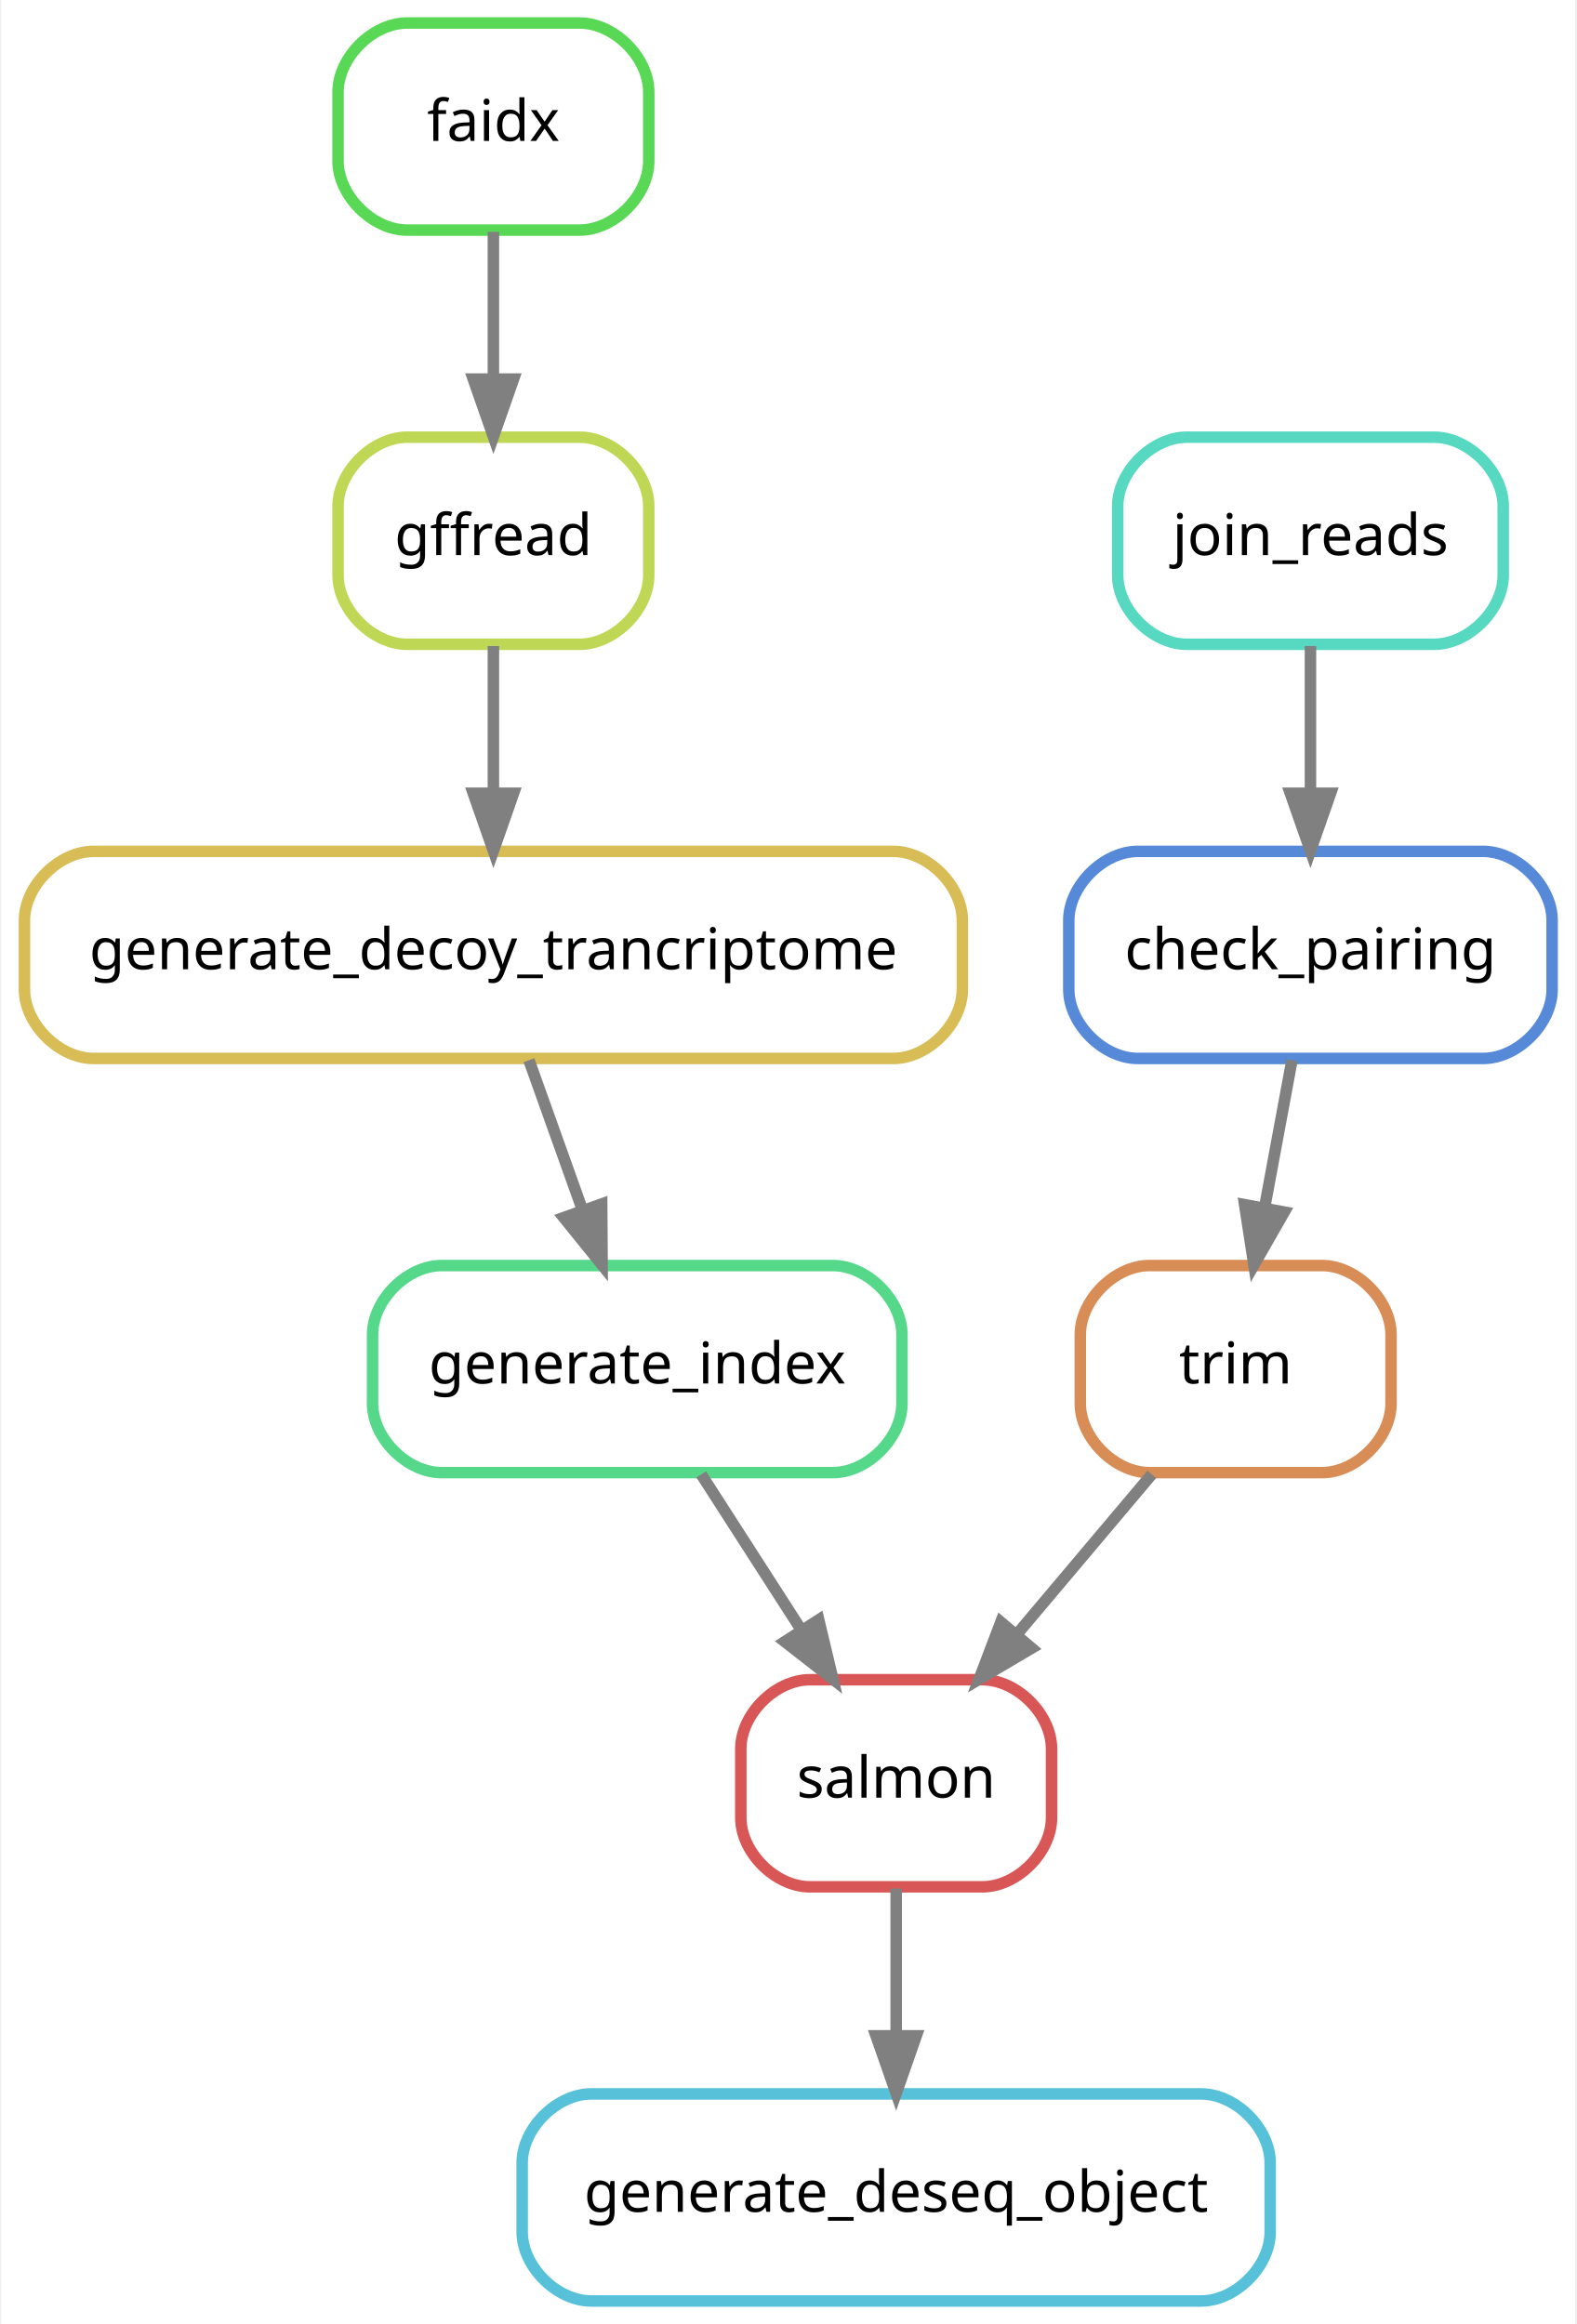
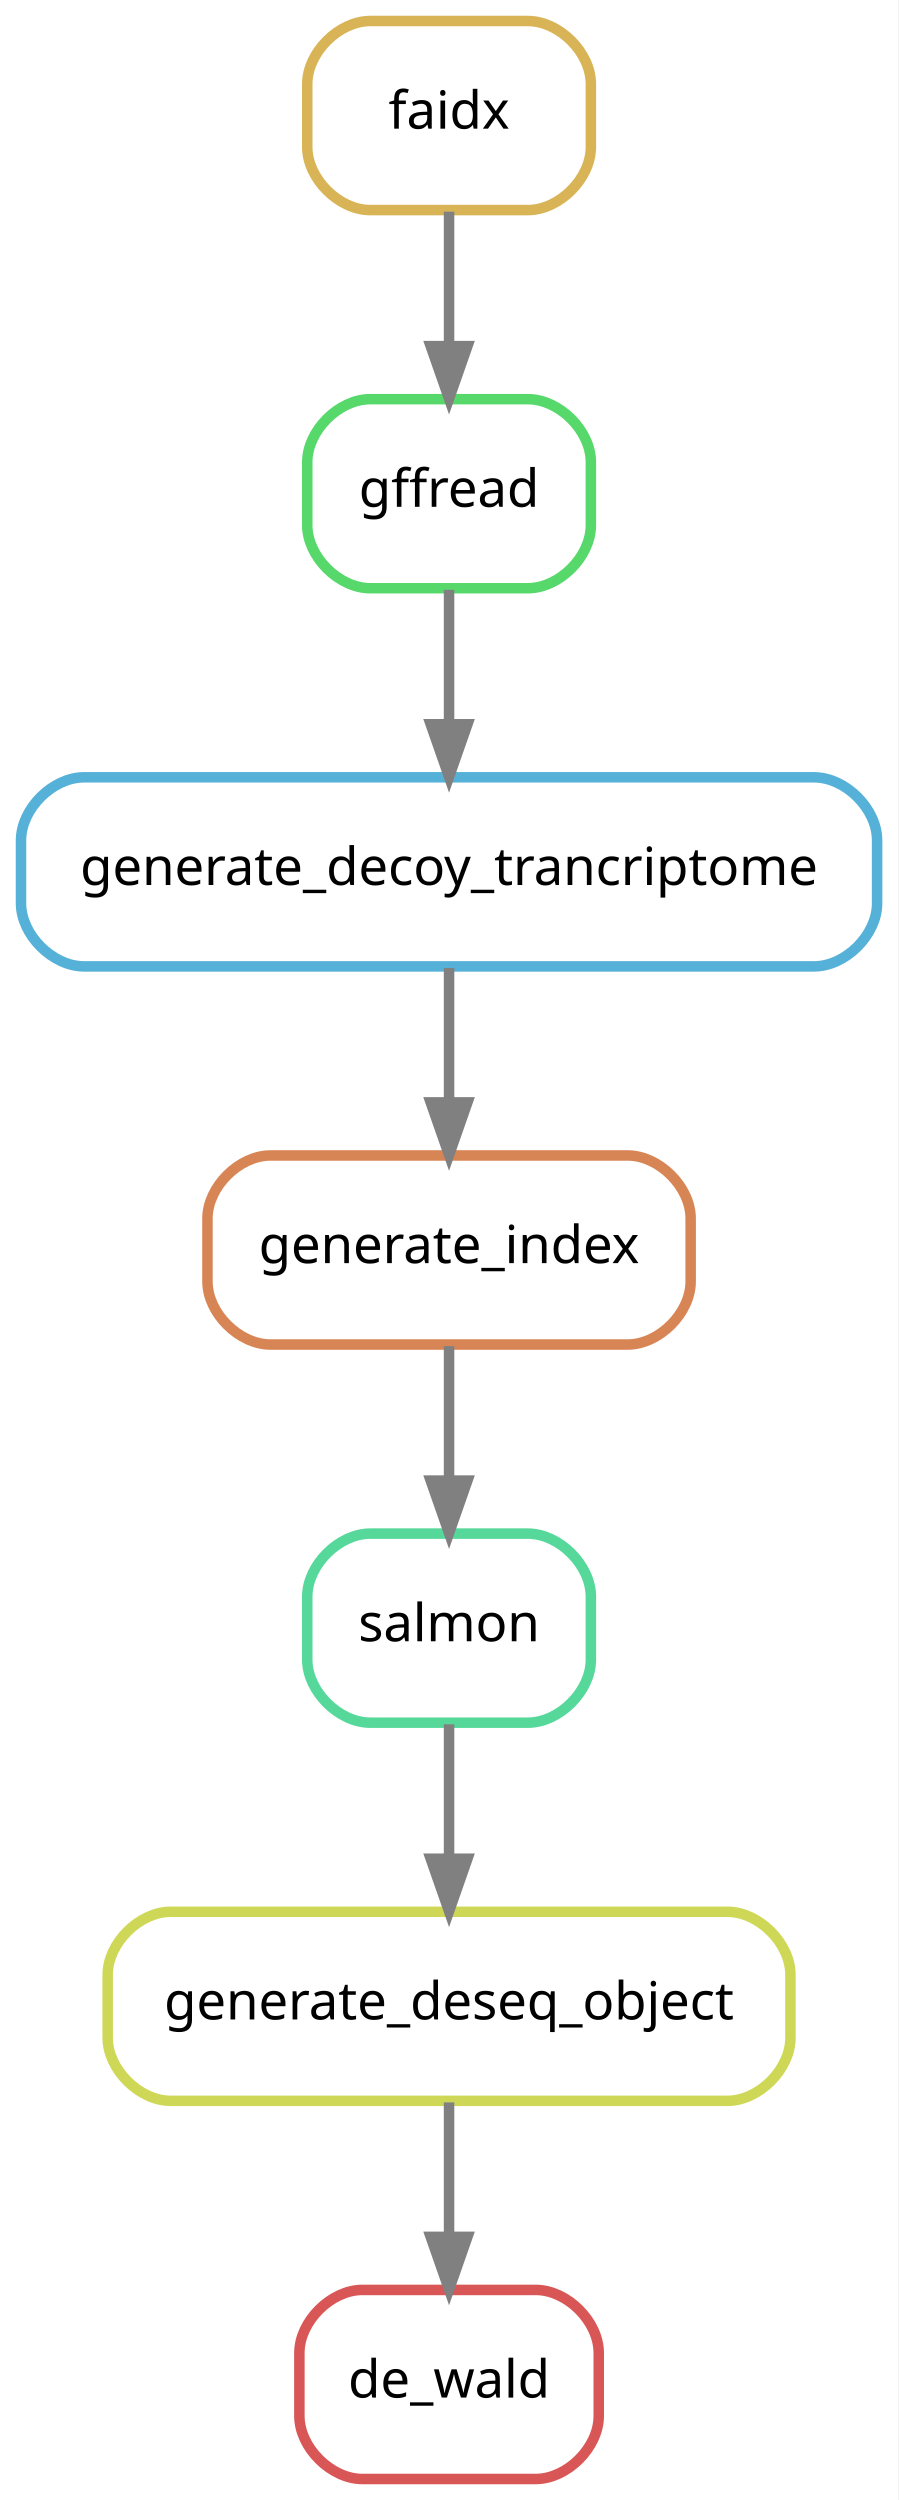
- <svg xmlns="http://www.w3.org/2000/svg" width="274pt" height="404pt" viewBox="0.00 0.00 273.50 404.00">
-   <g id="graph0" class="graph" transform="scale(1 1) rotate(0) translate(4 400)">
-     <polygon fill="white" stroke="transparent" points="-4,4 -4,-400 269.5,-400 269.5,4 -4,4" />
+ <svg xmlns="http://www.w3.org/2000/svg" width="171pt" height="476pt" viewBox="0.00 0.00 171.00 476.00">
+   <g id="graph0" class="graph" transform="scale(1 1) rotate(0) translate(4 472)">
+     <polygon fill="white" stroke="transparent" points="-4,4 -4,-472 167,-472 167,4 -4,4" />
    <g id="node1" class="node">
-       <path fill="none" stroke="#56c1d8" stroke-width="2" d="M204.5,-36C204.5,-36 98.5,-36 98.5,-36 92.5,-36 86.5,-30 86.5,-24 86.5,-24 86.5,-12 86.5,-12 86.5,-6 92.5,0 98.5,0 98.5,0 204.5,0 204.5,0 210.5,0 216.5,-6 216.5,-12 216.5,-12 216.5,-24 216.5,-24 216.5,-30 210.5,-36 204.5,-36" />
-       <text text-anchor="middle" x="151.5" y="-15.5" font-family="sans" font-size="10.00">generate_deseq_object</text>
+       <path fill="none" stroke="#d85656" stroke-width="2" d="M98,-36C98,-36 65,-36 65,-36 59,-36 53,-30 53,-24 53,-24 53,-12 53,-12 53,-6 59,0 65,0 65,0 98,0 98,0 104,0 110,-6 110,-12 110,-12 110,-24 110,-24 110,-30 104,-36 98,-36" />
+       <text text-anchor="middle" x="81.5" y="-15.5" font-family="sans" font-size="10.00">de_wald</text>
    </g>
    <g id="node2" class="node">
-       <path fill="none" stroke="#d85656" stroke-width="2" d="M166.5,-108C166.5,-108 136.5,-108 136.5,-108 130.5,-108 124.5,-102 124.5,-96 124.5,-96 124.5,-84 124.5,-84 124.5,-78 130.5,-72 136.5,-72 136.5,-72 166.5,-72 166.5,-72 172.5,-72 178.5,-78 178.5,-84 178.5,-84 178.5,-96 178.5,-96 178.5,-102 172.5,-108 166.5,-108" />
-       <text text-anchor="middle" x="151.5" y="-87.5" font-family="sans" font-size="10.00">salmon</text>
+       <path fill="none" stroke="#ced856" stroke-width="2" d="M134.5,-108C134.5,-108 28.5,-108 28.5,-108 22.5,-108 16.5,-102 16.5,-96 16.5,-96 16.5,-84 16.5,-84 16.5,-78 22.5,-72 28.5,-72 28.5,-72 134.5,-72 134.5,-72 140.5,-72 146.5,-78 146.5,-84 146.5,-84 146.5,-96 146.5,-96 146.5,-102 140.5,-108 134.5,-108" />
+       <text text-anchor="middle" x="81.5" y="-87.5" font-family="sans" font-size="10.00">generate_deseq_object</text>
    </g>
    <g id="edge1" class="edge">
-       <path fill="none" stroke="grey" stroke-width="2" d="M151.5,-71.7C151.5,-63.98 151.5,-54.71 151.5,-46.11" />
-       <polygon fill="grey" stroke="grey" stroke-width="2" points="155,-46.1 151.5,-36.1 148,-46.1 155,-46.1" />
+       <path fill="none" stroke="grey" stroke-width="2" d="M81.5,-71.7C81.5,-63.98 81.5,-54.71 81.5,-46.11" />
+       <polygon fill="grey" stroke="grey" stroke-width="2" points="85,-46.1 81.5,-36.1 78,-46.1 85,-46.1" />
    </g>
    <g id="node3" class="node">
-       <path fill="none" stroke="#56d88a" stroke-width="2" d="M140.5,-180C140.5,-180 72.5,-180 72.5,-180 66.5,-180 60.5,-174 60.5,-168 60.5,-168 60.5,-156 60.5,-156 60.5,-150 66.5,-144 72.5,-144 72.5,-144 140.5,-144 140.5,-144 146.5,-144 152.5,-150 152.5,-156 152.5,-156 152.5,-168 152.5,-168 152.5,-174 146.5,-180 140.5,-180" />
-       <text text-anchor="middle" x="106.5" y="-159.5" font-family="sans" font-size="10.00">generate_index</text>
+       <path fill="none" stroke="#56d89a" stroke-width="2" d="M96.5,-180C96.5,-180 66.5,-180 66.5,-180 60.5,-180 54.5,-174 54.5,-168 54.5,-168 54.5,-156 54.5,-156 54.5,-150 60.5,-144 66.5,-144 66.5,-144 96.5,-144 96.5,-144 102.5,-144 108.5,-150 108.5,-156 108.5,-156 108.5,-168 108.5,-168 108.5,-174 102.5,-180 96.5,-180" />
+       <text text-anchor="middle" x="81.5" y="-159.5" font-family="sans" font-size="10.00">salmon</text>
+     </g>
+     <g id="edge2" class="edge">
+       <path fill="none" stroke="grey" stroke-width="2" d="M81.5,-143.7C81.5,-135.98 81.5,-126.71 81.5,-118.11" />
+       <polygon fill="grey" stroke="grey" stroke-width="2" points="85,-118.1 81.5,-108.1 78,-118.1 85,-118.1" />
+     </g>
+     <g id="node4" class="node">
+       <path fill="none" stroke="#d88556" stroke-width="2" d="M115.5,-252C115.5,-252 47.5,-252 47.5,-252 41.5,-252 35.5,-246 35.5,-240 35.5,-240 35.5,-228 35.5,-228 35.5,-222 41.5,-216 47.5,-216 47.5,-216 115.5,-216 115.5,-216 121.5,-216 127.5,-222 127.5,-228 127.5,-228 127.5,-240 127.5,-240 127.5,-246 121.5,-252 115.5,-252" />
+       <text text-anchor="middle" x="81.5" y="-231.5" font-family="sans" font-size="10.00">generate_index</text>
    </g>
    <g id="edge3" class="edge">
-       <path fill="none" stroke="grey" stroke-width="2" d="M117.62,-143.7C122.86,-135.56 129.2,-125.69 134.98,-116.7" />
-       <polygon fill="grey" stroke="grey" stroke-width="2" points="138.04,-118.41 140.5,-108.1 132.15,-114.62 138.04,-118.41" />
-     </g>
-     <g id="node4" class="node">
-       <path fill="none" stroke="#d88d56" stroke-width="2" d="M225.5,-180C225.5,-180 195.5,-180 195.5,-180 189.5,-180 183.5,-174 183.5,-168 183.5,-168 183.5,-156 183.5,-156 183.5,-150 189.5,-144 195.5,-144 195.5,-144 225.5,-144 225.5,-144 231.5,-144 237.5,-150 237.5,-156 237.5,-156 237.5,-168 237.5,-168 237.5,-174 231.5,-180 225.5,-180" />
-       <text text-anchor="middle" x="210.5" y="-159.5" font-family="sans" font-size="10.00">trim</text>
-     </g>
-     <g id="edge2" class="edge">
-       <path fill="none" stroke="grey" stroke-width="2" d="M195.92,-143.7C188.84,-135.3 180.22,-125.07 172.45,-115.86" />
-       <polygon fill="grey" stroke="grey" stroke-width="2" points="175.04,-113.49 165.92,-108.1 169.69,-118.01 175.04,-113.49" />
+       <path fill="none" stroke="grey" stroke-width="2" d="M81.5,-215.7C81.5,-207.98 81.5,-198.71 81.5,-190.11" />
+       <polygon fill="grey" stroke="grey" stroke-width="2" points="85,-190.1 81.5,-180.1 78,-190.1 85,-190.1" />
    </g>
    <g id="node5" class="node">
-       <path fill="none" stroke="#d8bc56" stroke-width="2" d="M151,-252C151,-252 12,-252 12,-252 6,-252 0,-246 0,-240 0,-240 0,-228 0,-228 0,-222 6,-216 12,-216 12,-216 151,-216 151,-216 157,-216 163,-222 163,-228 163,-228 163,-240 163,-240 163,-246 157,-252 151,-252" />
-       <text text-anchor="middle" x="81.5" y="-231.5" font-family="sans" font-size="10.00">generate_decoy_trancriptome</text>
+       <path fill="none" stroke="#56b1d8" stroke-width="2" d="M151,-324C151,-324 12,-324 12,-324 6,-324 0,-318 0,-312 0,-312 0,-300 0,-300 0,-294 6,-288 12,-288 12,-288 151,-288 151,-288 157,-288 163,-294 163,-300 163,-300 163,-312 163,-312 163,-318 157,-324 151,-324" />
+       <text text-anchor="middle" x="81.5" y="-303.5" font-family="sans" font-size="10.00">generate_decoy_trancriptome</text>
    </g>
    <g id="edge4" class="edge">
-       <path fill="none" stroke="grey" stroke-width="2" d="M87.68,-215.7C90.5,-207.81 93.89,-198.3 97.02,-189.55" />
-       <polygon fill="grey" stroke="grey" stroke-width="2" points="100.32,-190.7 100.39,-180.1 93.73,-188.34 100.32,-190.7" />
-     </g>
-     <g id="node6" class="node">
-       <path fill="none" stroke="#568ad8" stroke-width="2" d="M253.5,-252C253.5,-252 193.5,-252 193.5,-252 187.5,-252 181.5,-246 181.5,-240 181.5,-240 181.5,-228 181.5,-228 181.5,-222 187.5,-216 193.5,-216 193.5,-216 253.5,-216 253.5,-216 259.5,-216 265.5,-222 265.5,-228 265.5,-228 265.5,-240 265.5,-240 265.5,-246 259.5,-252 253.5,-252" />
-       <text text-anchor="middle" x="223.5" y="-231.5" font-family="sans" font-size="10.00">check_pairing</text>
-     </g>
-     <g id="edge5" class="edge">
-       <path fill="none" stroke="grey" stroke-width="2" d="M220.29,-215.7C218.85,-207.98 217.13,-198.71 215.54,-190.11" />
-       <polygon fill="grey" stroke="grey" stroke-width="2" points="218.94,-189.3 213.68,-180.1 212.06,-190.58 218.94,-189.3" />
-     </g>
-     <g id="node7" class="node">
-       <path fill="none" stroke="#bed856" stroke-width="2" d="M96.5,-324C96.5,-324 66.5,-324 66.5,-324 60.5,-324 54.5,-318 54.5,-312 54.5,-312 54.5,-300 54.5,-300 54.5,-294 60.5,-288 66.5,-288 66.5,-288 96.5,-288 96.5,-288 102.5,-288 108.5,-294 108.5,-300 108.5,-300 108.5,-312 108.5,-312 108.5,-318 102.5,-324 96.5,-324" />
-       <text text-anchor="middle" x="81.5" y="-303.5" font-family="sans" font-size="10.00">gffread</text>
-     </g>
-     <g id="edge6" class="edge">
      <path fill="none" stroke="grey" stroke-width="2" d="M81.5,-287.7C81.5,-279.98 81.5,-270.71 81.5,-262.11" />
      <polygon fill="grey" stroke="grey" stroke-width="2" points="85,-262.1 81.5,-252.1 78,-262.1 85,-262.1" />
    </g>
-     <g id="node8" class="node">
-       <path fill="none" stroke="#56d8c1" stroke-width="2" d="M245,-324C245,-324 202,-324 202,-324 196,-324 190,-318 190,-312 190,-312 190,-300 190,-300 190,-294 196,-288 202,-288 202,-288 245,-288 245,-288 251,-288 257,-294 257,-300 257,-300 257,-312 257,-312 257,-318 251,-324 245,-324" />
-       <text text-anchor="middle" x="223.5" y="-303.5" font-family="sans" font-size="10.00">join_reads</text>
+     <g id="node6" class="node">
+       <path fill="none" stroke="#56d86b" stroke-width="2" d="M96.5,-396C96.5,-396 66.5,-396 66.5,-396 60.5,-396 54.5,-390 54.5,-384 54.5,-384 54.5,-372 54.5,-372 54.5,-366 60.5,-360 66.5,-360 66.5,-360 96.5,-360 96.5,-360 102.5,-360 108.5,-366 108.5,-372 108.5,-372 108.5,-384 108.5,-384 108.5,-390 102.5,-396 96.5,-396" />
+       <text text-anchor="middle" x="81.5" y="-375.5" font-family="sans" font-size="10.00">gffread</text>
    </g>
-     <g id="edge7" class="edge">
-       <path fill="none" stroke="grey" stroke-width="2" d="M223.5,-287.7C223.5,-279.98 223.5,-270.71 223.5,-262.11" />
-       <polygon fill="grey" stroke="grey" stroke-width="2" points="227,-262.1 223.5,-252.1 220,-262.1 227,-262.1" />
-     </g>
-     <g id="node9" class="node">
-       <path fill="none" stroke="#59d856" stroke-width="2" d="M96.5,-396C96.5,-396 66.5,-396 66.5,-396 60.5,-396 54.5,-390 54.5,-384 54.5,-384 54.5,-372 54.5,-372 54.5,-366 60.5,-360 66.5,-360 66.5,-360 96.5,-360 96.5,-360 102.5,-360 108.5,-366 108.5,-372 108.5,-372 108.5,-384 108.5,-384 108.5,-390 102.5,-396 96.5,-396" />
-       <text text-anchor="middle" x="81.5" y="-375.5" font-family="sans" font-size="10.00">faidx</text>
-     </g>
-     <g id="edge8" class="edge">
+     <g id="edge5" class="edge">
      <path fill="none" stroke="grey" stroke-width="2" d="M81.5,-359.7C81.5,-351.98 81.5,-342.71 81.5,-334.11" />
      <polygon fill="grey" stroke="grey" stroke-width="2" points="85,-334.1 81.5,-324.1 78,-334.1 85,-334.1" />
    </g>
+     <g id="node7" class="node">
+       <path fill="none" stroke="#d8b456" stroke-width="2" d="M96.5,-468C96.5,-468 66.5,-468 66.5,-468 60.5,-468 54.5,-462 54.5,-456 54.5,-456 54.5,-444 54.5,-444 54.5,-438 60.5,-432 66.5,-432 66.5,-432 96.5,-432 96.5,-432 102.5,-432 108.5,-438 108.5,-444 108.5,-444 108.5,-456 108.5,-456 108.5,-462 102.5,-468 96.5,-468" />
+       <text text-anchor="middle" x="81.5" y="-447.5" font-family="sans" font-size="10.00">faidx</text>
+     </g>
+     <g id="edge6" class="edge">
+       <path fill="none" stroke="grey" stroke-width="2" d="M81.5,-431.7C81.5,-423.98 81.5,-414.71 81.5,-406.11" />
+       <polygon fill="grey" stroke="grey" stroke-width="2" points="85,-406.1 81.5,-396.1 78,-406.1 85,-406.1" />
+     </g>
  </g>
</svg>
